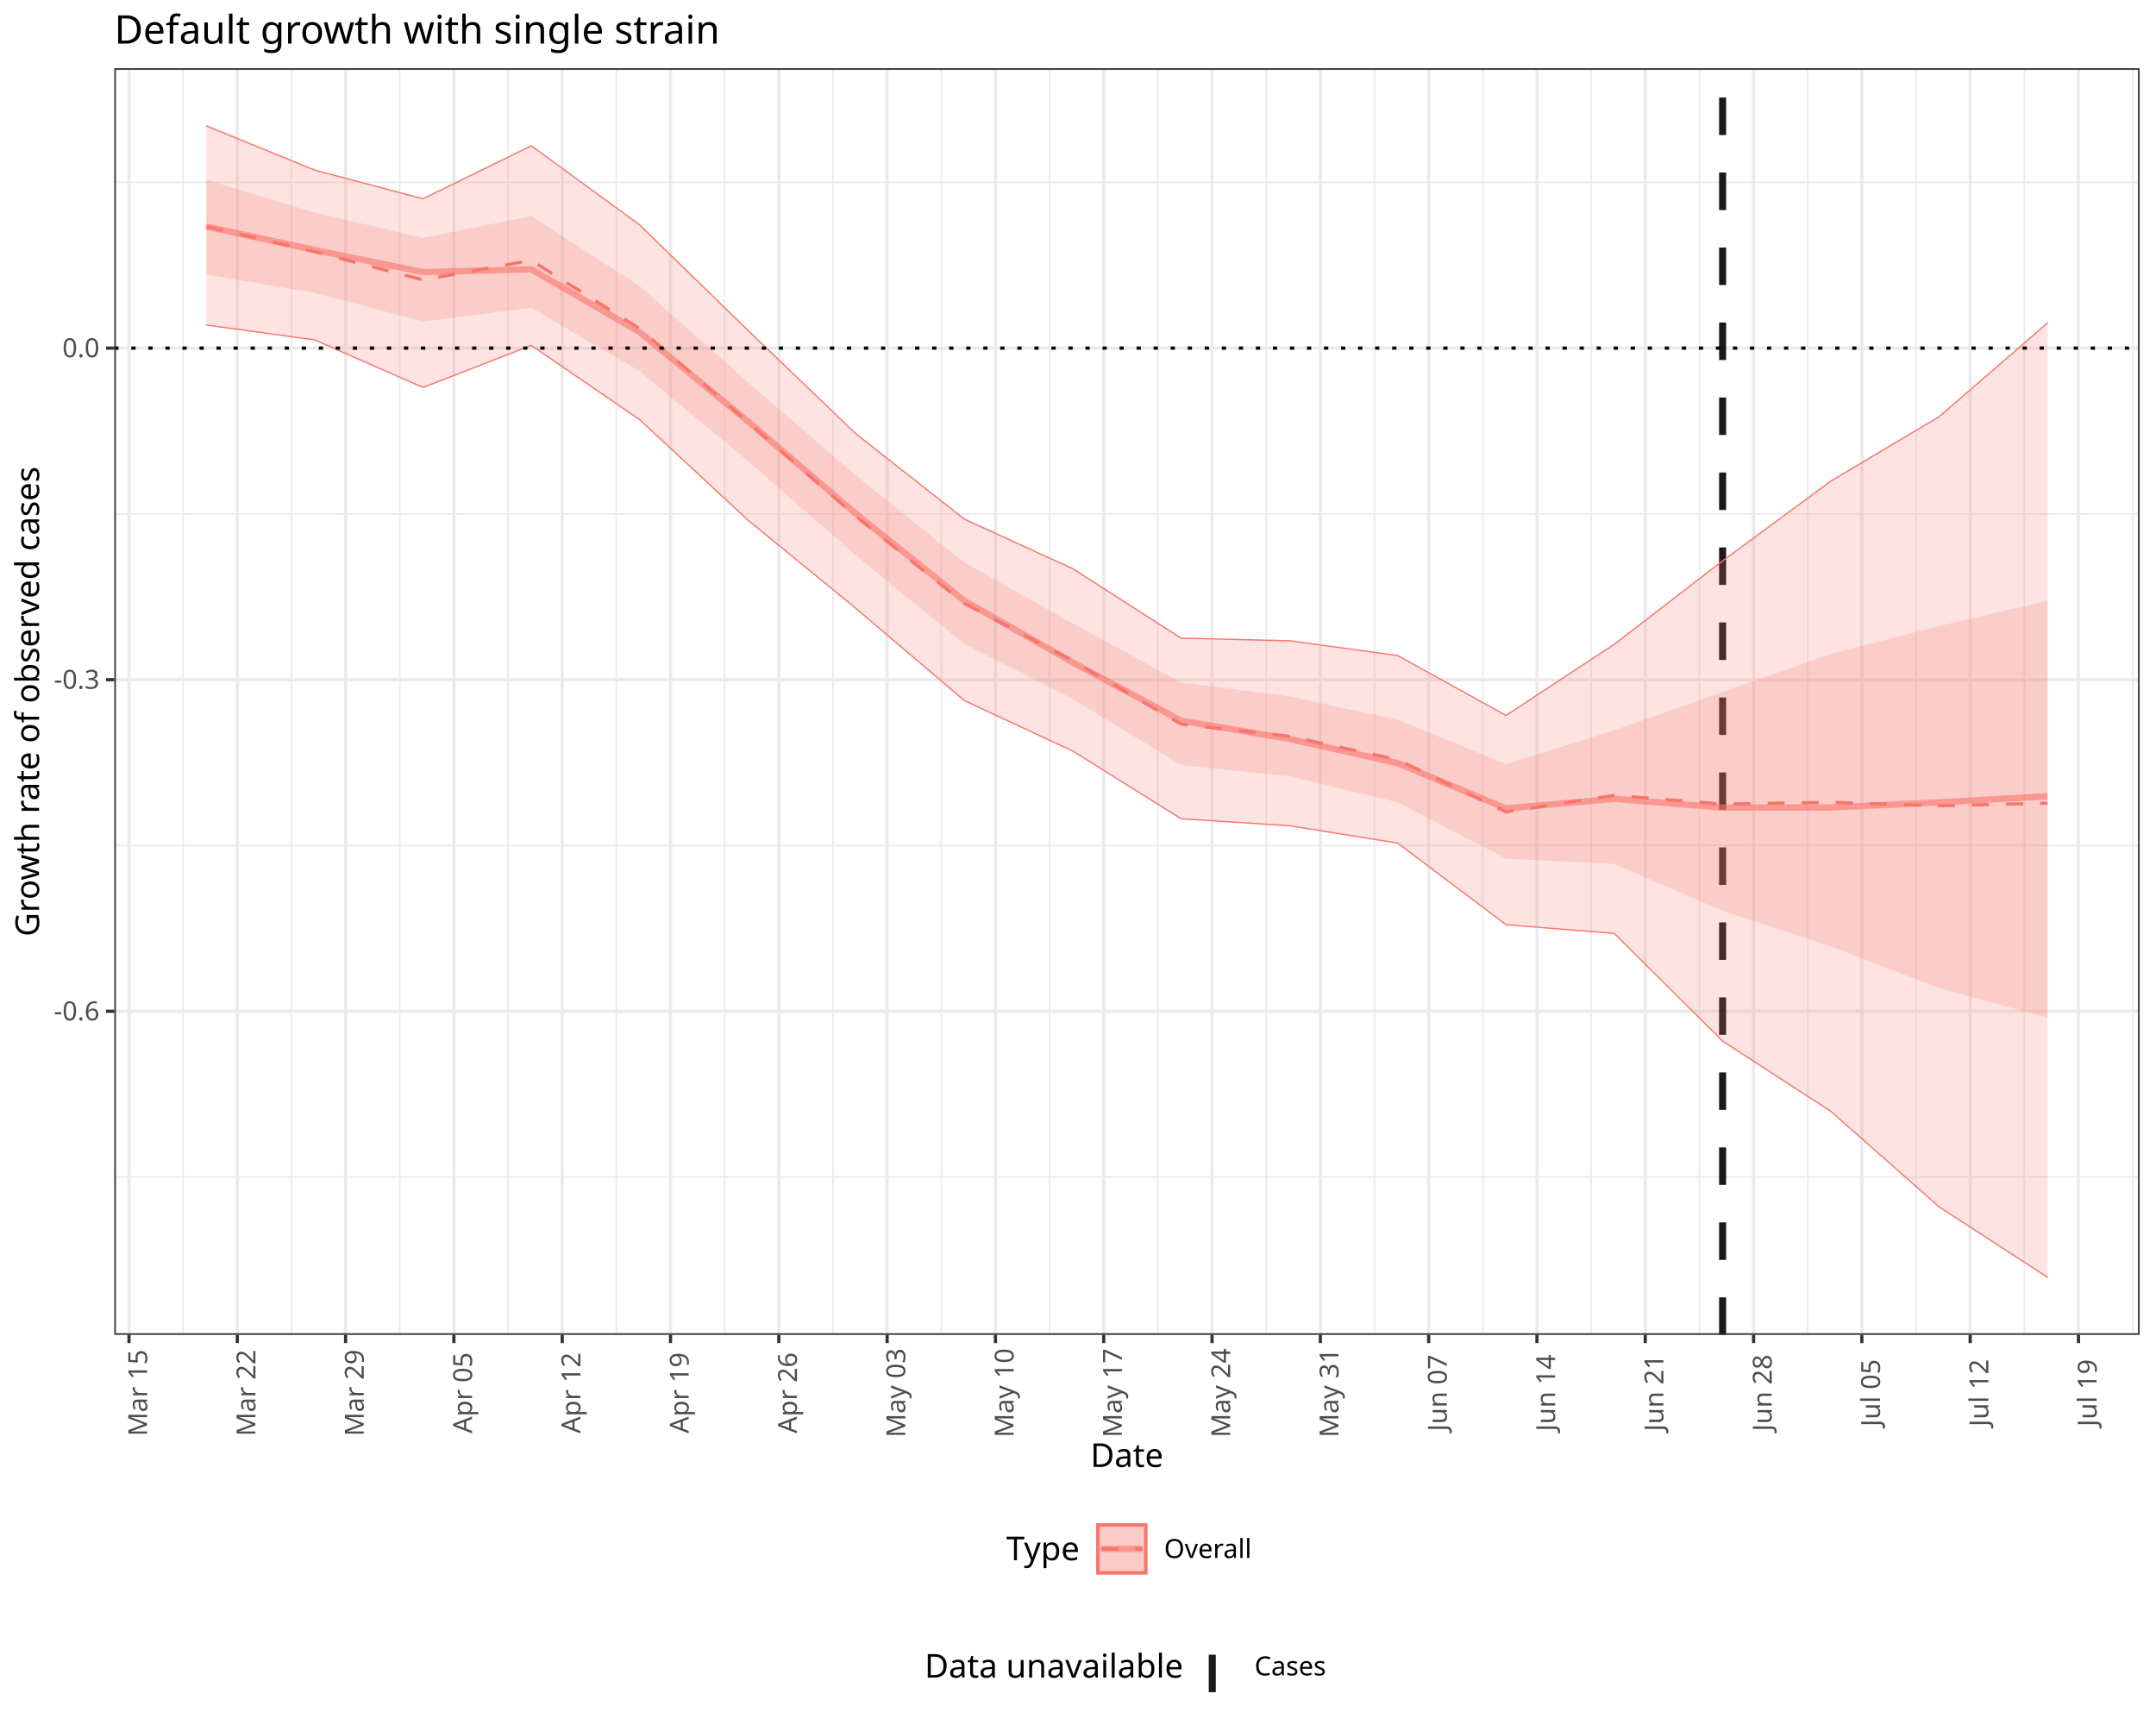
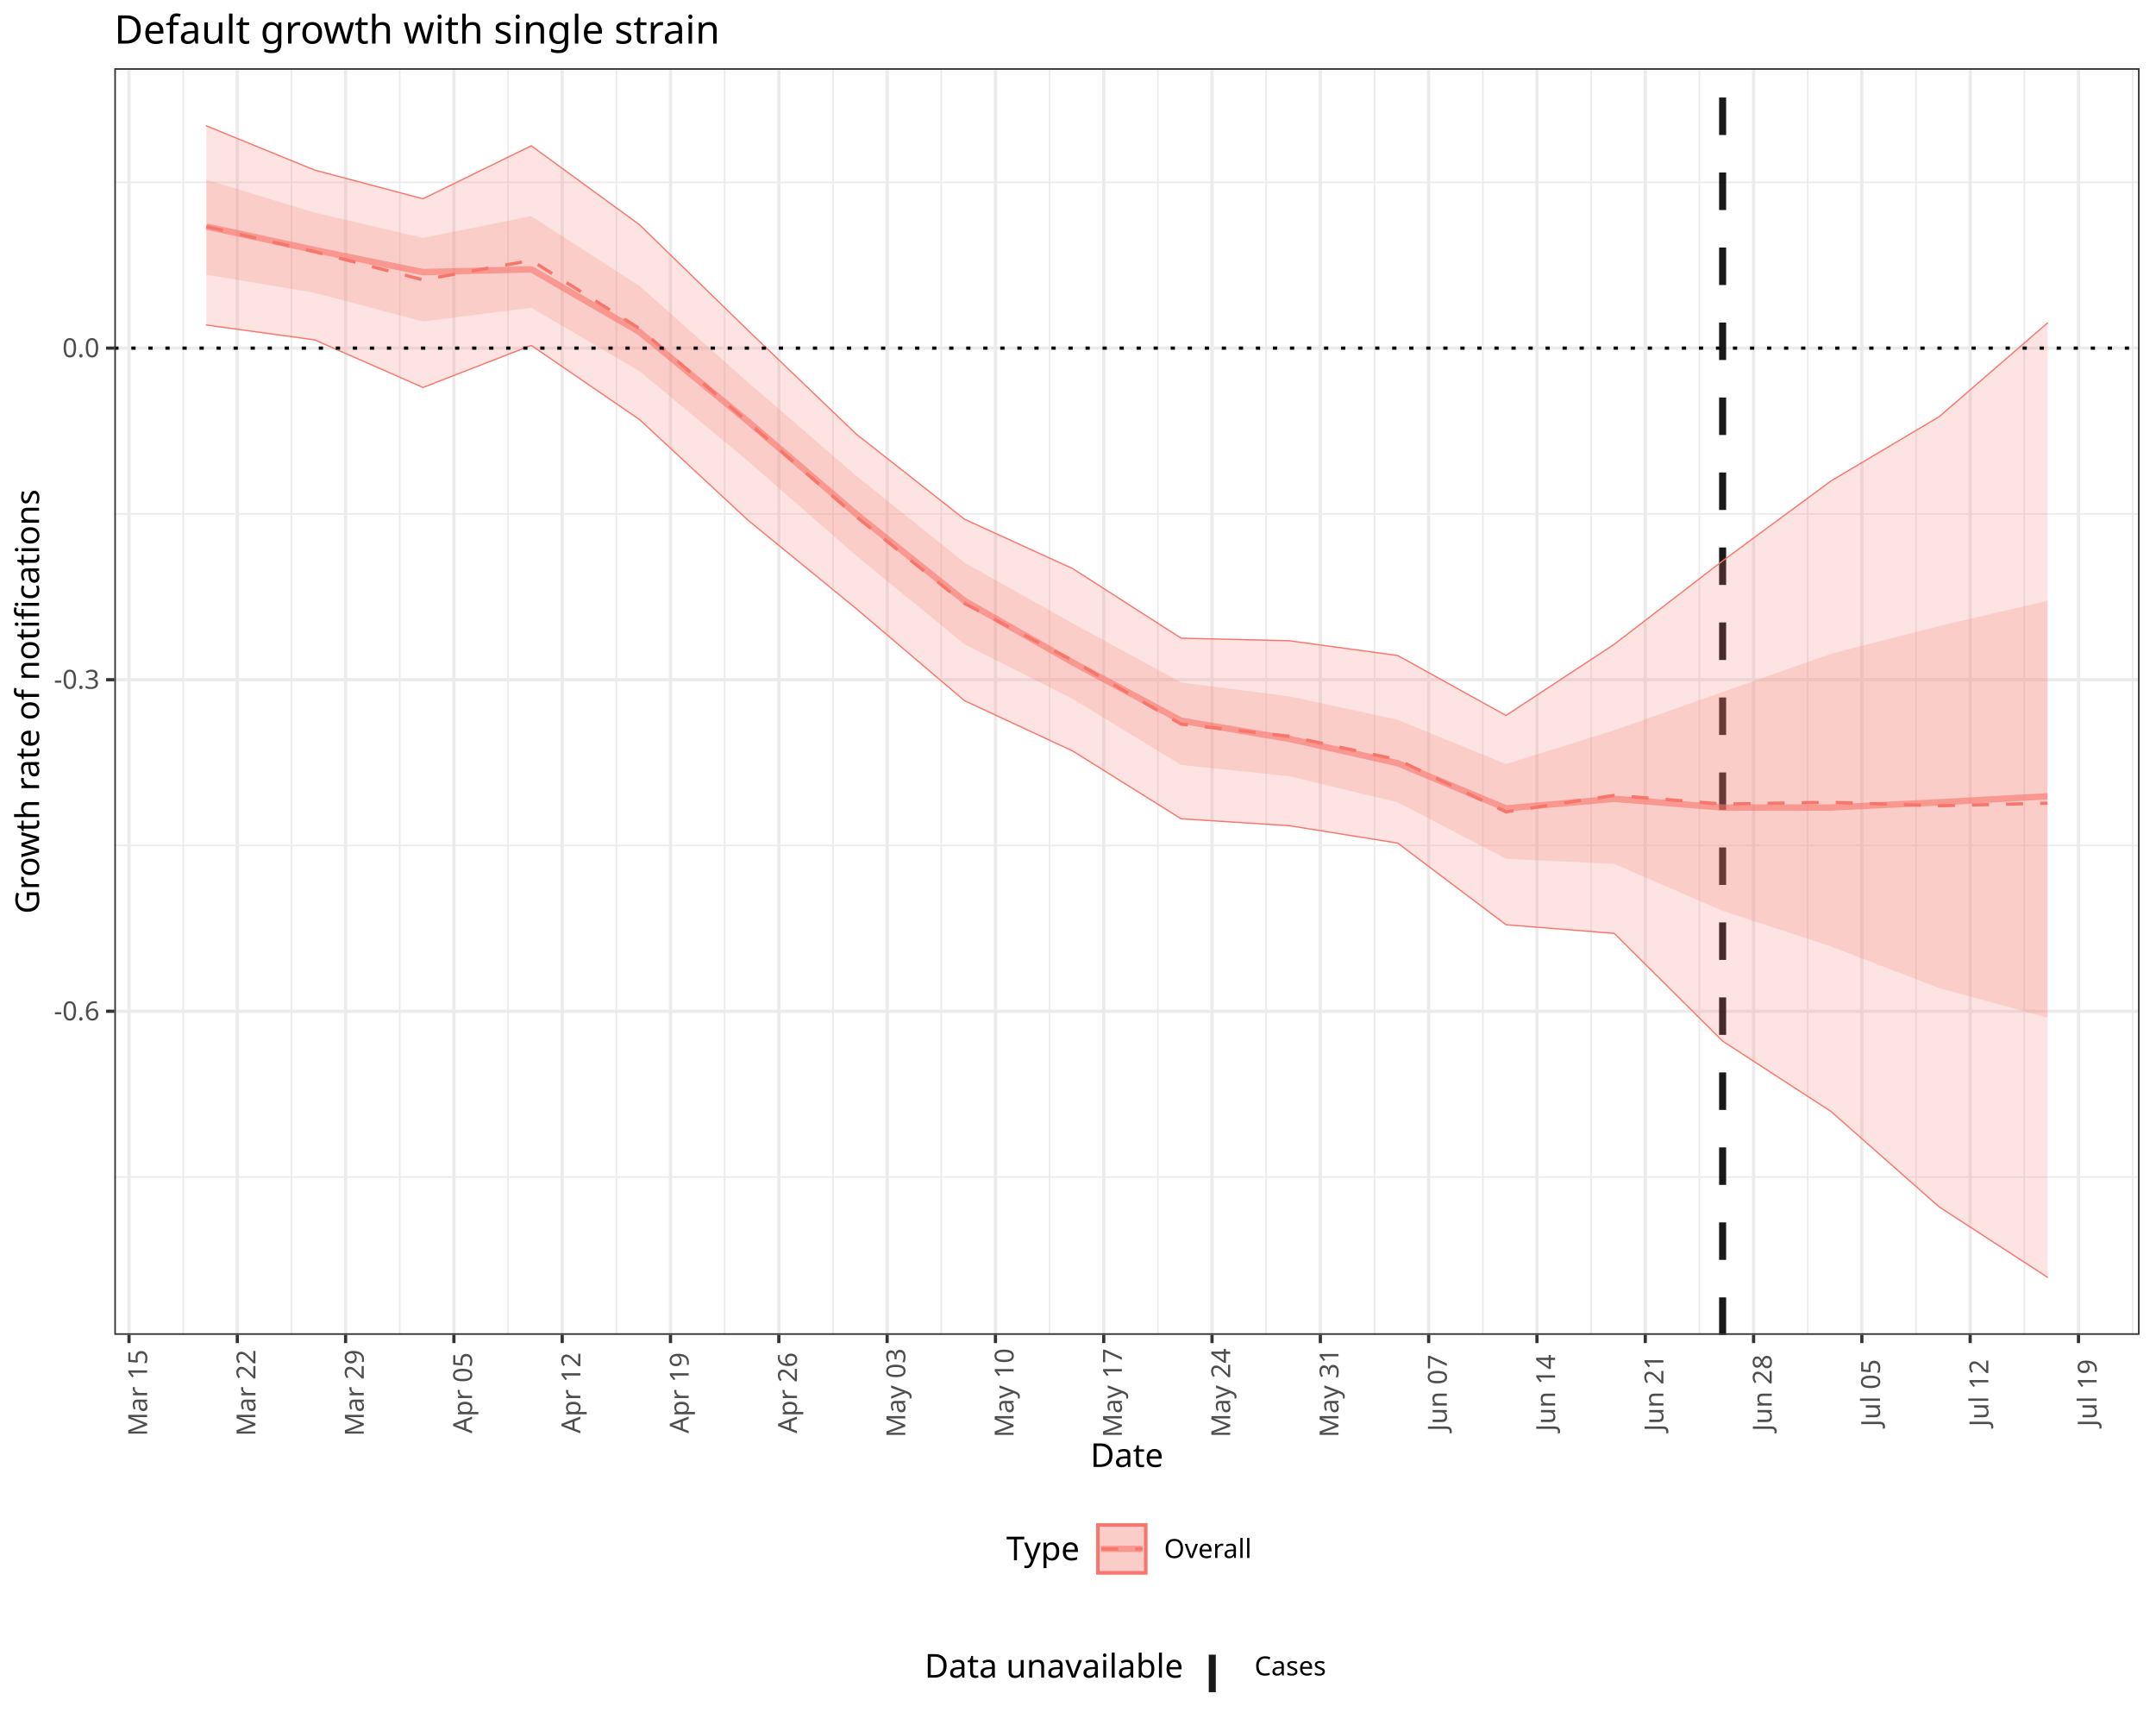
<svg xmlns="http://www.w3.org/2000/svg" class="svglite" data-engine-version="2.0" width="720.00pt" height="576.00pt" viewBox="0 0 720.00 576.00">
  <defs>
    <style type="text/css">
    .svglite line, .svglite polyline, .svglite polygon, .svglite path, .svglite rect, .svglite circle {
      fill: none;
      stroke: #000000;
      stroke-linecap: round;
      stroke-linejoin: round;
      stroke-miterlimit: 10.00;
    }
  </style>
  </defs>
  <rect width="100%" height="100%" style="stroke: none; fill: #FFFFFF;" />
  <defs>
    <clipPath id="cpMC4wMHw3MjAuMDB8MC4wMHw1NzYuMDA=">
      <rect x="0.00" y="0.00" width="720.00" height="576.00" />
    </clipPath>
  </defs>
  <g clip-path="url(#cpMC4wMHw3MjAuMDB8MC4wMHw1NzYuMDA=)">
    <rect x="0.00" y="0.00" width="720.00" height="576.00" style="stroke-width: 1.07; stroke: #FFFFFF; fill: #FFFFFF;" />
  </g>
  <defs>
    <clipPath id="cpMzguMTd8NzE0LjUyfDIyLjc4fDQ0NS43Mw==">
      <rect x="38.17" y="22.78" width="676.35" height="422.95" />
    </clipPath>
  </defs>
  <g clip-path="url(#cpMzguMTd8NzE0LjUyfDIyLjc4fDQ0NS43Mw==)">
    <rect x="38.17" y="22.78" width="676.35" height="422.95" style="stroke-width: 1.07; stroke: none; fill: #FFFFFF;" />
    <polyline points="38.17,393.03 714.52,393.03 " style="stroke-width: 0.53; stroke: #EBEBEB; stroke-linecap: butt;" />
    <polyline points="38.17,282.31 714.52,282.31 " style="stroke-width: 0.53; stroke: #EBEBEB; stroke-linecap: butt;" />
    <polyline points="38.17,171.60 714.52,171.60 " style="stroke-width: 0.53; stroke: #EBEBEB; stroke-linecap: butt;" />
    <polyline points="38.17,60.88 714.52,60.88 " style="stroke-width: 0.53; stroke: #EBEBEB; stroke-linecap: butt;" />
    <polyline points="61.16,445.73 61.16,22.78 " style="stroke-width: 0.53; stroke: #EBEBEB; stroke-linecap: butt;" />
    <polyline points="97.33,445.73 97.33,22.78 " style="stroke-width: 0.53; stroke: #EBEBEB; stroke-linecap: butt;" />
    <polyline points="133.50,445.73 133.50,22.78 " style="stroke-width: 0.53; stroke: #EBEBEB; stroke-linecap: butt;" />
    <polyline points="169.67,445.73 169.67,22.78 " style="stroke-width: 0.53; stroke: #EBEBEB; stroke-linecap: butt;" />
    <polyline points="205.84,445.73 205.84,22.78 " style="stroke-width: 0.53; stroke: #EBEBEB; stroke-linecap: butt;" />
    <polyline points="242.00,445.73 242.00,22.78 " style="stroke-width: 0.53; stroke: #EBEBEB; stroke-linecap: butt;" />
    <polyline points="278.17,445.73 278.17,22.78 " style="stroke-width: 0.53; stroke: #EBEBEB; stroke-linecap: butt;" />
    <polyline points="314.34,445.73 314.34,22.78 " style="stroke-width: 0.53; stroke: #EBEBEB; stroke-linecap: butt;" />
    <polyline points="350.51,445.73 350.51,22.78 " style="stroke-width: 0.53; stroke: #EBEBEB; stroke-linecap: butt;" />
    <polyline points="386.68,445.73 386.68,22.78 " style="stroke-width: 0.53; stroke: #EBEBEB; stroke-linecap: butt;" />
    <polyline points="422.85,445.73 422.85,22.78 " style="stroke-width: 0.53; stroke: #EBEBEB; stroke-linecap: butt;" />
    <polyline points="459.02,445.73 459.02,22.78 " style="stroke-width: 0.53; stroke: #EBEBEB; stroke-linecap: butt;" />
    <polyline points="495.18,445.73 495.18,22.78 " style="stroke-width: 0.53; stroke: #EBEBEB; stroke-linecap: butt;" />
    <polyline points="531.35,445.73 531.35,22.78 " style="stroke-width: 0.53; stroke: #EBEBEB; stroke-linecap: butt;" />
    <polyline points="567.52,445.73 567.52,22.78 " style="stroke-width: 0.53; stroke: #EBEBEB; stroke-linecap: butt;" />
    <polyline points="603.69,445.73 603.69,22.78 " style="stroke-width: 0.53; stroke: #EBEBEB; stroke-linecap: butt;" />
    <polyline points="639.86,445.73 639.86,22.78 " style="stroke-width: 0.53; stroke: #EBEBEB; stroke-linecap: butt;" />
    <polyline points="676.03,445.73 676.03,22.78 " style="stroke-width: 0.53; stroke: #EBEBEB; stroke-linecap: butt;" />
    <polyline points="712.20,445.73 712.20,22.78 " style="stroke-width: 0.53; stroke: #EBEBEB; stroke-linecap: butt;" />
    <polyline points="38.17,337.67 714.52,337.67 " style="stroke-width: 1.07; stroke: #EBEBEB; stroke-linecap: butt;" />
    <polyline points="38.17,226.96 714.52,226.96 " style="stroke-width: 1.07; stroke: #EBEBEB; stroke-linecap: butt;" />
    <polyline points="38.17,116.24 714.52,116.24 " style="stroke-width: 1.07; stroke: #EBEBEB; stroke-linecap: butt;" />
    <polyline points="43.08,445.73 43.08,22.78 " style="stroke-width: 1.07; stroke: #EBEBEB; stroke-linecap: butt;" />
    <polyline points="79.25,445.73 79.25,22.78 " style="stroke-width: 1.07; stroke: #EBEBEB; stroke-linecap: butt;" />
    <polyline points="115.41,445.73 115.41,22.78 " style="stroke-width: 1.07; stroke: #EBEBEB; stroke-linecap: butt;" />
    <polyline points="151.58,445.73 151.58,22.78 " style="stroke-width: 1.07; stroke: #EBEBEB; stroke-linecap: butt;" />
    <polyline points="187.75,445.73 187.75,22.78 " style="stroke-width: 1.07; stroke: #EBEBEB; stroke-linecap: butt;" />
    <polyline points="223.92,445.73 223.92,22.78 " style="stroke-width: 1.07; stroke: #EBEBEB; stroke-linecap: butt;" />
    <polyline points="260.09,445.73 260.09,22.78 " style="stroke-width: 1.07; stroke: #EBEBEB; stroke-linecap: butt;" />
    <polyline points="296.26,445.73 296.26,22.78 " style="stroke-width: 1.07; stroke: #EBEBEB; stroke-linecap: butt;" />
    <polyline points="332.43,445.73 332.43,22.78 " style="stroke-width: 1.07; stroke: #EBEBEB; stroke-linecap: butt;" />
    <polyline points="368.59,445.73 368.59,22.78 " style="stroke-width: 1.07; stroke: #EBEBEB; stroke-linecap: butt;" />
    <polyline points="404.76,445.73 404.76,22.78 " style="stroke-width: 1.07; stroke: #EBEBEB; stroke-linecap: butt;" />
    <polyline points="440.93,445.73 440.93,22.78 " style="stroke-width: 1.07; stroke: #EBEBEB; stroke-linecap: butt;" />
    <polyline points="477.10,445.73 477.10,22.78 " style="stroke-width: 1.07; stroke: #EBEBEB; stroke-linecap: butt;" />
    <polyline points="513.27,445.73 513.27,22.78 " style="stroke-width: 1.07; stroke: #EBEBEB; stroke-linecap: butt;" />
    <polyline points="549.44,445.73 549.44,22.78 " style="stroke-width: 1.07; stroke: #EBEBEB; stroke-linecap: butt;" />
    <polyline points="585.61,445.73 585.61,22.78 " style="stroke-width: 1.07; stroke: #EBEBEB; stroke-linecap: butt;" />
    <polyline points="621.77,445.73 621.77,22.78 " style="stroke-width: 1.07; stroke: #EBEBEB; stroke-linecap: butt;" />
    <polyline points="657.94,445.73 657.94,22.78 " style="stroke-width: 1.07; stroke: #EBEBEB; stroke-linecap: butt;" />
    <polyline points="694.11,445.73 694.11,22.78 " style="stroke-width: 1.07; stroke: #EBEBEB; stroke-linecap: butt;" />
    <line x1="575.27" y1="445.73" x2="575.27" y2="22.78" style="stroke-width: 2.35; stroke: #000000; stroke-opacity: 0.90; stroke-dasharray: 12.52,12.52; stroke-linecap: butt;" />
    <polyline points="68.91,75.65 105.08,83.47 141.25,90.87 177.42,89.91 213.59,110.88 249.75,140.69 285.92,171.63 322.09,200.62 358.26,221.21 394.43,240.64 430.60,246.73 466.77,254.85 502.93,269.93 539.10,266.74 575.27,269.64 611.44,269.64 647.61,267.90 683.78,265.87 " style="stroke-width: 2.13; stroke: #F8766D; stroke-opacity: 0.60; stroke-linecap: butt;" />
    <polyline points="68.91,75.65 105.08,84.05 141.25,93.45 177.42,86.95 213.59,109.75 249.75,140.89 285.92,172.50 322.09,201.49 358.26,220.63 394.43,241.80 430.60,245.86 466.77,253.69 502.93,271.09 539.10,265.58 575.27,268.48 611.44,267.90 647.61,269.06 683.78,268.19 " style="stroke-width: 1.07; stroke: #F8766D; stroke-dasharray: 5.69,5.69; stroke-linecap: butt;" />
    <polygon points="68.91,42.01 105.08,56.80 141.25,66.37 177.42,48.68 213.59,75.07 249.75,110.27 285.92,144.92 322.09,173.37 358.26,189.89 394.43,213.09 430.60,213.96 466.77,218.89 502.93,238.90 539.10,215.12 575.27,187.28 611.44,160.61 647.61,139.12 683.78,107.83 683.78,426.51 647.61,403.02 611.44,371.12 575.27,347.64 539.10,311.68 502.93,308.78 466.77,281.52 430.60,275.72 394.43,273.40 358.26,250.79 322.09,233.97 285.92,203.23 249.75,173.66 213.59,140.11 177.42,115.34 141.25,129.38 105.08,113.49 68.91,108.53 " style="stroke-width: 0.00; stroke: none; fill: #F8766D; fill-opacity: 0.20;" />
    <polyline points="68.91,42.01 105.08,56.80 141.25,66.37 177.42,48.68 213.59,75.07 249.75,110.27 285.92,144.92 322.09,173.37 358.26,189.89 394.43,213.09 430.60,213.96 466.77,218.89 502.93,238.90 539.10,215.12 575.27,187.28 611.44,160.61 647.61,139.12 683.78,107.83 " style="stroke-width: 0.43; stroke: #F8766D;" />
    <polyline points="683.78,426.51 647.61,403.02 611.44,371.12 575.27,347.64 539.10,311.68 502.93,308.78 466.77,281.52 430.60,275.72 394.43,273.40 358.26,250.79 322.09,233.97 285.92,203.23 249.75,173.66 213.59,140.11 177.42,115.34 141.25,129.38 105.08,113.49 68.91,108.53 " style="stroke-width: 0.43; stroke: #F8766D;" />
    <polygon points="68.91,59.99 105.08,71.01 141.25,79.41 177.42,72.17 213.59,95.51 249.75,127.64 285.92,158.87 322.09,187.86 358.26,208.16 394.43,227.88 430.60,232.52 466.77,240.35 502.93,255.14 539.10,243.83 575.27,231.07 611.44,218.31 647.61,209.03 683.78,200.62 683.78,339.81 647.61,329.95 611.44,316.03 575.27,304.14 539.10,288.48 502.93,286.74 466.77,267.90 430.60,259.20 394.43,255.43 358.26,233.39 322.09,215.12 285.92,185.54 249.75,153.94 213.59,123.95 177.42,102.76 141.25,107.34 105.08,97.77 68.91,91.71 " style="stroke-width: 0.00; stroke: none; fill: #F8766D; fill-opacity: 0.20;" />
    <polyline points="68.91,59.99 105.08,71.01 141.25,79.41 177.42,72.17 213.59,95.51 249.75,127.64 285.92,158.87 322.09,187.86 358.26,208.16 394.43,227.88 430.60,232.52 466.77,240.35 502.93,255.14 539.10,243.83 575.27,231.07 611.44,218.31 647.61,209.03 683.78,200.62 " style="stroke-width: 1.07; stroke: none;" />
    <polyline points="683.78,339.81 647.61,329.95 611.44,316.03 575.27,304.14 539.10,288.48 502.93,286.74 466.77,267.90 430.60,259.20 394.43,255.43 358.26,233.39 322.09,215.12 285.92,185.54 249.75,153.94 213.59,123.95 177.42,102.76 141.25,107.34 105.08,97.77 68.91,91.71 " style="stroke-width: 1.07; stroke: none;" />
    <line x1="38.17" y1="116.24" x2="714.52" y2="116.24" style="stroke-width: 1.07; stroke-dasharray: 1.42,4.27; stroke-linecap: butt;" />
    <rect x="38.17" y="22.78" width="676.35" height="422.95" style="stroke-width: 1.07; stroke: #333333;" />
  </g>
  <g clip-path="url(#cpMC4wMHw3MjAuMDB8MC4wMHw1NzYuMDA=)">
    <text x="33.24" y="340.70" text-anchor="end" style="font-size: 8.80px; fill: #4D4D4D; font-family: sans;" textLength="15.16px" lengthAdjust="spacingAndGlyphs">-0.6</text>
    <text x="33.24" y="229.98" text-anchor="end" style="font-size: 8.80px; fill: #4D4D4D; font-family: sans;" textLength="15.16px" lengthAdjust="spacingAndGlyphs">-0.3</text>
    <text x="33.24" y="119.27" text-anchor="end" style="font-size: 8.80px; fill: #4D4D4D; font-family: sans;" textLength="12.23px" lengthAdjust="spacingAndGlyphs">0.0</text>
    <polyline points="35.43,337.67 38.17,337.67 " style="stroke-width: 1.07; stroke: #333333; stroke-linecap: butt;" />
    <polyline points="35.43,226.96 38.17,226.96 " style="stroke-width: 1.07; stroke: #333333; stroke-linecap: butt;" />
    <polyline points="35.43,116.24 38.17,116.24 " style="stroke-width: 1.07; stroke: #333333; stroke-linecap: butt;" />
    <polyline points="43.08,448.47 43.08,445.73 " style="stroke-width: 1.07; stroke: #333333; stroke-linecap: butt;" />
    <polyline points="79.25,448.47 79.25,445.73 " style="stroke-width: 1.07; stroke: #333333; stroke-linecap: butt;" />
    <polyline points="115.41,448.47 115.41,445.73 " style="stroke-width: 1.07; stroke: #333333; stroke-linecap: butt;" />
    <polyline points="151.58,448.47 151.58,445.73 " style="stroke-width: 1.07; stroke: #333333; stroke-linecap: butt;" />
    <polyline points="187.75,448.47 187.75,445.73 " style="stroke-width: 1.07; stroke: #333333; stroke-linecap: butt;" />
    <polyline points="223.92,448.47 223.92,445.73 " style="stroke-width: 1.07; stroke: #333333; stroke-linecap: butt;" />
    <polyline points="260.09,448.47 260.09,445.73 " style="stroke-width: 1.07; stroke: #333333; stroke-linecap: butt;" />
    <polyline points="296.26,448.47 296.26,445.73 " style="stroke-width: 1.07; stroke: #333333; stroke-linecap: butt;" />
    <polyline points="332.43,448.47 332.43,445.73 " style="stroke-width: 1.07; stroke: #333333; stroke-linecap: butt;" />
    <polyline points="368.59,448.47 368.59,445.73 " style="stroke-width: 1.07; stroke: #333333; stroke-linecap: butt;" />
    <polyline points="404.76,448.47 404.76,445.73 " style="stroke-width: 1.07; stroke: #333333; stroke-linecap: butt;" />
    <polyline points="440.93,448.47 440.93,445.73 " style="stroke-width: 1.07; stroke: #333333; stroke-linecap: butt;" />
    <polyline points="477.10,448.47 477.10,445.73 " style="stroke-width: 1.07; stroke: #333333; stroke-linecap: butt;" />
    <polyline points="513.27,448.47 513.27,445.73 " style="stroke-width: 1.07; stroke: #333333; stroke-linecap: butt;" />
    <polyline points="549.44,448.47 549.44,445.73 " style="stroke-width: 1.07; stroke: #333333; stroke-linecap: butt;" />
    <polyline points="585.61,448.47 585.61,445.73 " style="stroke-width: 1.07; stroke: #333333; stroke-linecap: butt;" />
    <polyline points="621.77,448.47 621.77,445.73 " style="stroke-width: 1.07; stroke: #333333; stroke-linecap: butt;" />
    <polyline points="657.94,448.47 657.94,445.73 " style="stroke-width: 1.07; stroke: #333333; stroke-linecap: butt;" />
    <polyline points="694.11,448.47 694.11,445.73 " style="stroke-width: 1.07; stroke: #333333; stroke-linecap: butt;" />
    <text transform="translate(49.13,465.10) rotate(-90)" text-anchor="middle" style="font-size: 8.80px; fill: #4D4D4D; font-family: sans;" textLength="27.39px" lengthAdjust="spacingAndGlyphs">Mar 15</text>
    <text transform="translate(85.30,465.10) rotate(-90)" text-anchor="middle" style="font-size: 8.80px; fill: #4D4D4D; font-family: sans;" textLength="27.39px" lengthAdjust="spacingAndGlyphs">Mar 22</text>
    <text transform="translate(121.47,465.10) rotate(-90)" text-anchor="middle" style="font-size: 8.80px; fill: #4D4D4D; font-family: sans;" textLength="27.39px" lengthAdjust="spacingAndGlyphs">Mar 29</text>
    <text transform="translate(157.64,465.10) rotate(-90)" text-anchor="middle" style="font-size: 8.80px; fill: #4D4D4D; font-family: sans;" textLength="25.93px" lengthAdjust="spacingAndGlyphs">Apr 05</text>
    <text transform="translate(193.81,465.10) rotate(-90)" text-anchor="middle" style="font-size: 8.80px; fill: #4D4D4D; font-family: sans;" textLength="25.93px" lengthAdjust="spacingAndGlyphs">Apr 12</text>
    <text transform="translate(229.98,465.10) rotate(-90)" text-anchor="middle" style="font-size: 8.80px; fill: #4D4D4D; font-family: sans;" textLength="25.93px" lengthAdjust="spacingAndGlyphs">Apr 19</text>
    <text transform="translate(266.14,465.10) rotate(-90)" text-anchor="middle" style="font-size: 8.80px; fill: #4D4D4D; font-family: sans;" textLength="25.93px" lengthAdjust="spacingAndGlyphs">Apr 26</text>
    <text transform="translate(302.31,465.10) rotate(-90)" text-anchor="middle" style="font-size: 8.80px; fill: #4D4D4D; font-family: sans;" textLength="28.87px" lengthAdjust="spacingAndGlyphs">May 03</text>
    <text transform="translate(338.48,465.10) rotate(-90)" text-anchor="middle" style="font-size: 8.80px; fill: #4D4D4D; font-family: sans;" textLength="28.87px" lengthAdjust="spacingAndGlyphs">May 10</text>
    <text transform="translate(374.65,465.10) rotate(-90)" text-anchor="middle" style="font-size: 8.80px; fill: #4D4D4D; font-family: sans;" textLength="28.87px" lengthAdjust="spacingAndGlyphs">May 17</text>
    <text transform="translate(410.82,465.10) rotate(-90)" text-anchor="middle" style="font-size: 8.80px; fill: #4D4D4D; font-family: sans;" textLength="28.87px" lengthAdjust="spacingAndGlyphs">May 24</text>
    <text transform="translate(446.99,465.10) rotate(-90)" text-anchor="middle" style="font-size: 8.80px; fill: #4D4D4D; font-family: sans;" textLength="28.87px" lengthAdjust="spacingAndGlyphs">May 31</text>
    <text transform="translate(483.16,465.10) rotate(-90)" text-anchor="middle" style="font-size: 8.80px; fill: #4D4D4D; font-family: sans;" textLength="26.43px" lengthAdjust="spacingAndGlyphs">Jun 07</text>
    <text transform="translate(519.32,465.10) rotate(-90)" text-anchor="middle" style="font-size: 8.80px; fill: #4D4D4D; font-family: sans;" textLength="26.43px" lengthAdjust="spacingAndGlyphs">Jun 14</text>
    <text transform="translate(555.49,465.10) rotate(-90)" text-anchor="middle" style="font-size: 8.80px; fill: #4D4D4D; font-family: sans;" textLength="26.43px" lengthAdjust="spacingAndGlyphs">Jun 21</text>
    <text transform="translate(591.66,465.10) rotate(-90)" text-anchor="middle" style="font-size: 8.80px; fill: #4D4D4D; font-family: sans;" textLength="26.43px" lengthAdjust="spacingAndGlyphs">Jun 28</text>
    <text transform="translate(627.83,465.10) rotate(-90)" text-anchor="middle" style="font-size: 8.80px; fill: #4D4D4D; font-family: sans;" textLength="23.49px" lengthAdjust="spacingAndGlyphs">Jul 05</text>
    <text transform="translate(664.00,465.10) rotate(-90)" text-anchor="middle" style="font-size: 8.80px; fill: #4D4D4D; font-family: sans;" textLength="23.49px" lengthAdjust="spacingAndGlyphs">Jul 12</text>
    <text transform="translate(700.17,465.10) rotate(-90)" text-anchor="middle" style="font-size: 8.80px; fill: #4D4D4D; font-family: sans;" textLength="23.49px" lengthAdjust="spacingAndGlyphs">Jul 19</text>
    <text x="376.34" y="489.84" text-anchor="middle" style="font-size: 11.00px; font-family: sans;" textLength="23.24px" lengthAdjust="spacingAndGlyphs">Date</text>
-     <text transform="translate(13.05,234.26) rotate(-90)" text-anchor="middle" style="font-size: 11.00px; font-family: sans;" textLength="149.83px" lengthAdjust="spacingAndGlyphs">Growth rate of observed cases</text>
+     <text transform="translate(13.05,234.26) rotate(-90)" text-anchor="middle" style="font-size: 11.00px; font-family: sans;" textLength="149.83px" lengthAdjust="spacingAndGlyphs">Growth rate of notifications</text>
    <rect x="330.58" y="503.08" width="91.54" height="28.24" style="stroke-width: 1.07; stroke: none; fill: #FFFFFF;" />
    <text x="336.06" y="520.99" style="font-size: 11.00px; font-family: sans;" textLength="24.46px" lengthAdjust="spacingAndGlyphs">Type</text>
    <rect x="366.00" y="508.56" width="17.28" height="17.28" style="stroke-width: 1.07; stroke: none; fill: #FFFFFF;" />
    <line x1="367.72" y1="517.20" x2="381.55" y2="517.20" style="stroke-width: 2.13; stroke: #F8766D; stroke-opacity: 0.60; stroke-linecap: butt;" />
    <line x1="367.72" y1="517.20" x2="381.55" y2="517.20" style="stroke-width: 1.07; stroke: #F8766D; stroke-dasharray: 5.69,5.69; stroke-linecap: butt;" />
    <rect x="366.28" y="508.85" width="16.71" height="16.71" style="stroke-width: 0.43; stroke: #F8766D; stroke-linecap: square; stroke-linejoin: miter; fill: #F8766D; fill-opacity: 0.20;" />
    <rect x="366.70" y="509.27" width="15.86" height="15.86" style="stroke-width: 1.07; stroke: #F8766D; stroke-linecap: square; stroke-linejoin: miter; fill: #F8766D; fill-opacity: 0.20;" />
    <text x="388.75" y="520.23" style="font-size: 8.80px; font-family: sans;" textLength="27.88px" lengthAdjust="spacingAndGlyphs">Overall</text>
    <rect x="303.29" y="542.28" width="146.10" height="28.24" style="stroke-width: 1.07; stroke: none; fill: #FFFFFF;" />
    <text x="308.77" y="560.19" style="font-size: 11.00px; font-family: sans;" textLength="81.95px" lengthAdjust="spacingAndGlyphs">Data unavailable</text>
    <rect x="396.20" y="547.76" width="17.28" height="17.28" style="stroke-width: 1.07; stroke: none; fill: #FFFFFF;" />
    <line x1="404.84" y1="565.04" x2="404.84" y2="547.76" style="stroke-width: 2.35; stroke: #000000; stroke-opacity: 0.90; stroke-dasharray: 12.52,12.52; stroke-linecap: butt;" />
    <text x="418.96" y="559.43" style="font-size: 8.80px; font-family: sans;" textLength="24.95px" lengthAdjust="spacingAndGlyphs">Cases</text>
    <text x="38.17" y="14.56" style="font-size: 13.20px; font-family: sans;" textLength="186.37px" lengthAdjust="spacingAndGlyphs">Default growth with single strain</text>
  </g>
</svg>
